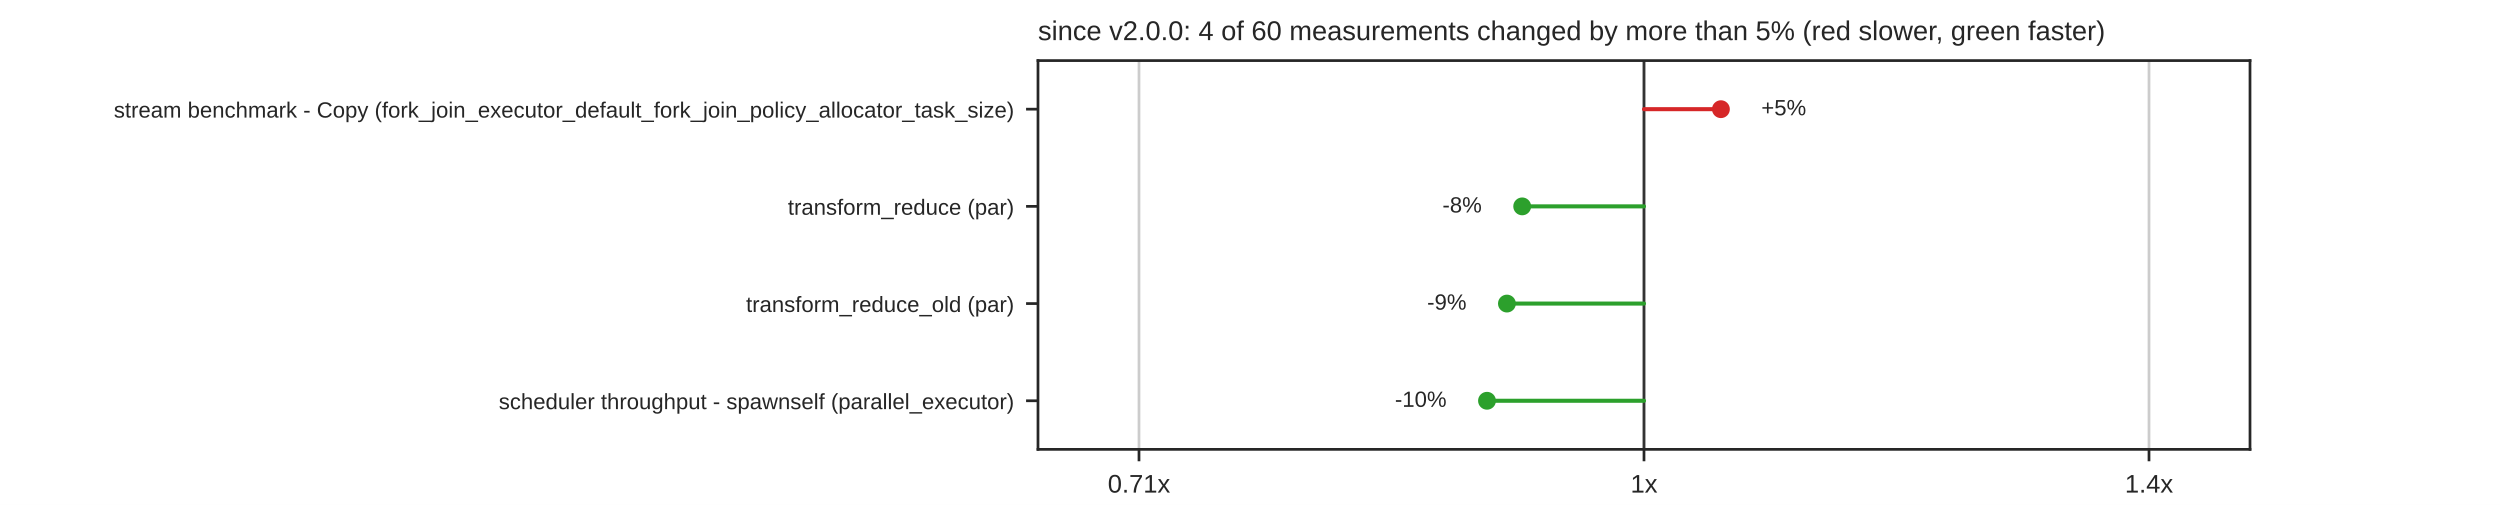
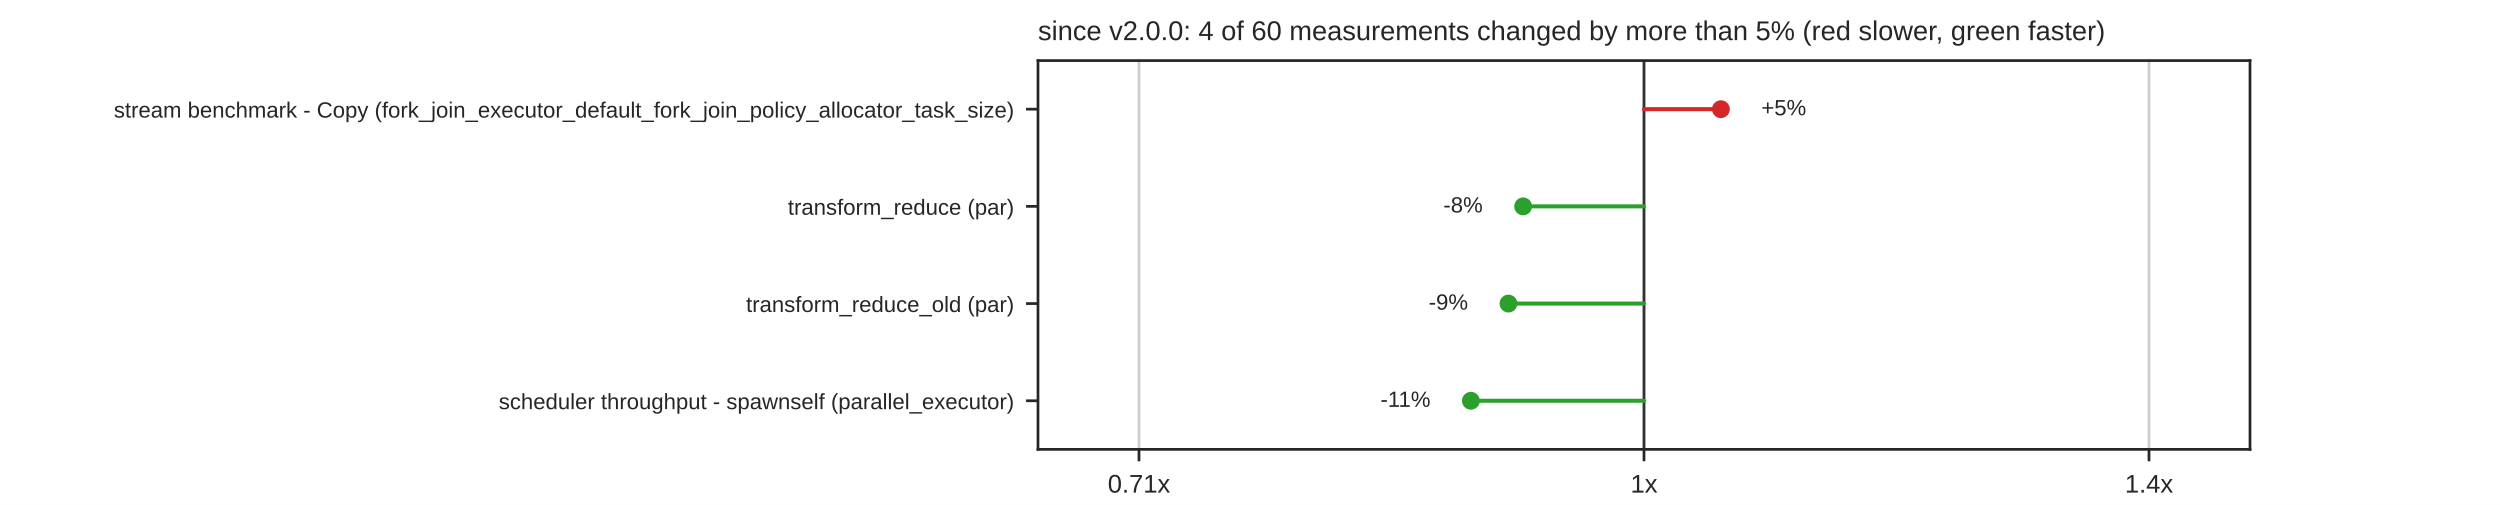
<svg xmlns="http://www.w3.org/2000/svg" xmlns:xlink="http://www.w3.org/1999/xlink" width="734.4pt" height="148.32pt" viewBox="0 0 734.4 148.32" version="1.1">
  <defs>
    <style type="text/css">*{stroke-linejoin: round; stroke-linecap: butt}</style>
  </defs>
  <g id="figure_1">
    <g id="patch_1">
      <path d="M 0 148.32  L 734.4 148.32  L 734.4 0  L 0 0  z " style="fill: #ffffff" />
    </g>
    <g id="axes_1">
      <g id="patch_2">
        <path d="M 304.92 132.005  L 660.96 132.005  L 660.96 17.798  L 304.92 17.798  z " style="fill: #ffffff" />
      </g>
      <g id="matplotlib.axis_1">
        <g id="xtick_1">
          <g id="line2d_1">
            <path d="M 334.59 132.005  L 334.59 17.798  " clip-path="url(#p85da25dd6e)" style="fill: none; stroke: #cccccc; stroke-width: 0.8; stroke-linecap: round" />
          </g>
          <g id="line2d_2">
            <defs>
              <path id="mdfc5214045" d="M 0 0  L 0 3.5  " style="stroke: #262626; stroke-width: 0.8" />
            </defs>
            <g>
              <use xlink:href="#mdfc5214045" x="334.59" y="132.005" style="fill: #262626; stroke: #262626; stroke-width: 0.8" />
            </g>
          </g>
          <g id="text_1">
            <text style="fill: #262626; font: 7.5px 'Arial', 'DejaVu Sans', 'Liberation Sans', 'Bitstream Vera Sans', sans-serif; text-anchor: middle" x="334.59" y="144.704" transform="rotate(-0 334.59 144.7036)">0.71x</text>
          </g>
        </g>
        <g id="xtick_2">
          <g id="line2d_3">
            <path d="M 482.94 132.005  L 482.94 17.798  " clip-path="url(#p85da25dd6e)" style="fill: none; stroke: #cccccc; stroke-width: 0.8; stroke-linecap: round" />
          </g>
          <g id="line2d_4">
            <g>
              <use xlink:href="#mdfc5214045" x="482.94" y="132.005" style="fill: #262626; stroke: #262626; stroke-width: 0.8" />
            </g>
          </g>
          <g id="text_2">
            <text style="fill: #262626; font: 7.5px 'Arial', 'DejaVu Sans', 'Liberation Sans', 'Bitstream Vera Sans', sans-serif; text-anchor: middle" x="482.94" y="144.704" transform="rotate(-0 482.94 144.7036)">1x</text>
          </g>
        </g>
        <g id="xtick_3">
          <g id="line2d_5">
            <path d="M 631.29 132.005  L 631.29 17.798  " clip-path="url(#p85da25dd6e)" style="fill: none; stroke: #cccccc; stroke-width: 0.8; stroke-linecap: round" />
          </g>
          <g id="line2d_6">
            <g>
              <use xlink:href="#mdfc5214045" x="631.29" y="132.005" style="fill: #262626; stroke: #262626; stroke-width: 0.8" />
            </g>
          </g>
          <g id="text_3">
            <text style="fill: #262626; font: 7.5px 'Arial', 'DejaVu Sans', 'Liberation Sans', 'Bitstream Vera Sans', sans-serif; text-anchor: middle" x="631.29" y="144.704" transform="rotate(-0 631.29 144.7036)">1.4x</text>
          </g>
        </g>
      </g>
      <g id="matplotlib.axis_2">
        <g id="ytick_1">
          <g id="line2d_7">
            <defs>
              <path id="m414165cd4d" d="M 0 0  L -3.5 0  " style="stroke: #262626; stroke-width: 0.8" />
            </defs>
            <g>
              <use xlink:href="#m414165cd4d" x="304.92" y="32.074" style="fill: #262626; stroke: #262626; stroke-width: 0.8" />
            </g>
          </g>
          <g id="text_4">
            <text style="fill: #262626; font: 6.5px 'Arial', 'DejaVu Sans', 'Liberation Sans', 'Bitstream Vera Sans', sans-serif; text-anchor: end" x="297.92" y="34.544" transform="rotate(-0 297.92 34.54369)">stream benchmark - Copy (fork_join_executor_default_fork_join_policy_allocator_task_size)</text>
          </g>
        </g>
        <g id="ytick_2">
          <g id="line2d_8">
            <g>
              <use xlink:href="#m414165cd4d" x="304.92" y="60.626" style="fill: #262626; stroke: #262626; stroke-width: 0.8" />
            </g>
          </g>
          <g id="text_5">
            <text style="fill: #262626; font: 6.5px 'Arial', 'DejaVu Sans', 'Liberation Sans', 'Bitstream Vera Sans', sans-serif; text-anchor: end" x="297.92" y="63.095" transform="rotate(-0 297.92 63.09529)">transform_reduce (par)</text>
          </g>
        </g>
        <g id="ytick_3">
          <g id="line2d_9">
            <g>
              <use xlink:href="#m414165cd4d" x="304.92" y="89.177" style="fill: #262626; stroke: #262626; stroke-width: 0.8" />
            </g>
          </g>
          <g id="text_6">
            <text style="fill: #262626; font: 6.5px 'Arial', 'DejaVu Sans', 'Liberation Sans', 'Bitstream Vera Sans', sans-serif; text-anchor: end" x="297.92" y="91.647" transform="rotate(-0 297.92 91.64689)">transform_reduce_old (par)</text>
          </g>
        </g>
        <g id="ytick_4">
          <g id="line2d_10">
            <g>
              <use xlink:href="#m414165cd4d" x="304.92" y="117.729" style="fill: #262626; stroke: #262626; stroke-width: 0.8" />
            </g>
          </g>
          <g id="text_7">
            <text style="fill: #262626; font: 6.5px 'Arial', 'DejaVu Sans', 'Liberation Sans', 'Bitstream Vera Sans', sans-serif; text-anchor: end" x="297.92" y="120.198" transform="rotate(-0 297.92 120.1985)">scheduler throughput - spawnself (parallel_executor)</text>
          </g>
        </g>
      </g>
      <g id="line2d_11">
        <path d="M 482.94 132.005  L 482.94 17.798  " clip-path="url(#p85da25dd6e)" style="fill: none; stroke: #333333; stroke-width: 0.8; stroke-linecap: round" />
      </g>
      <g id="line2d_12">
        <path d="M 482.94 32.074  L 505.537 32.074  " clip-path="url(#p85da25dd6e)" style="fill: none; stroke: #d62728; stroke-width: 1.2; stroke-linecap: round" />
      </g>
      <g id="line2d_13">
-         <path d="M 482.94 60.626  L 447.161 60.626  " clip-path="url(#p85da25dd6e)" style="fill: none; stroke: #2ca02c; stroke-width: 1.2; stroke-linecap: round" />
+         <path d="M 482.94 60.626  L 447.439 60.626  " clip-path="url(#p85da25dd6e)" style="fill: none; stroke: #2ca02c; stroke-width: 1.2; stroke-linecap: round" />
      </g>
      <g id="line2d_14">
-         <path d="M 482.94 89.177  L 442.674 89.177  " clip-path="url(#p85da25dd6e)" style="fill: none; stroke: #2ca02c; stroke-width: 1.2; stroke-linecap: round" />
+         <path d="M 482.94 89.177  L 443.12 89.177  " clip-path="url(#p85da25dd6e)" style="fill: none; stroke: #2ca02c; stroke-width: 1.2; stroke-linecap: round" />
      </g>
      <g id="line2d_15">
-         <path d="M 482.94 117.729  L 436.821 117.729  " clip-path="url(#p85da25dd6e)" style="fill: none; stroke: #2ca02c; stroke-width: 1.2; stroke-linecap: round" />
+         <path d="M 482.94 117.729  L 432.088 117.729  " clip-path="url(#p85da25dd6e)" style="fill: none; stroke: #2ca02c; stroke-width: 1.2; stroke-linecap: round" />
      </g>
      <g id="patch_3">
        <path d="M 304.92 132.005  L 304.92 17.798  " style="fill: none; stroke: #262626; stroke-width: 0.8; stroke-linejoin: miter; stroke-linecap: square" />
      </g>
      <g id="patch_4">
        <path d="M 660.96 132.005  L 660.96 17.798  " style="fill: none; stroke: #262626; stroke-width: 0.8; stroke-linejoin: miter; stroke-linecap: square" />
      </g>
      <g id="patch_5">
        <path d="M 304.92 132.005  L 660.96 132.005  " style="fill: none; stroke: #262626; stroke-width: 0.8; stroke-linejoin: miter; stroke-linecap: square" />
      </g>
      <g id="patch_6">
        <path d="M 304.92 17.798  L 660.96 17.798  " style="fill: none; stroke: #262626; stroke-width: 0.8; stroke-linejoin: miter; stroke-linecap: square" />
      </g>
      <g id="PathCollection_1">
        <defs>
          <path id="m8968767a60" d="M 0 2.121  C 0.563 2.121 1.102 1.898 1.5 1.5  C 1.898 1.102 2.121 0.563 2.121 0  C 2.121 -0.563 1.898 -1.102 1.5 -1.5  C 1.102 -1.898 0.563 -2.121 0 -2.121  C -0.563 -2.121 -1.102 -1.898 -1.5 -1.5  C -1.898 -1.102 -2.121 -0.563 -2.121 0  C -2.121 0.563 -1.898 1.102 -1.5 1.5  C -1.102 1.898 -0.563 2.121 0 2.121  z " style="stroke: #d62728" />
        </defs>
        <g clip-path="url(#p85da25dd6e)">
          <use xlink:href="#m8968767a60" x="505.537" y="32.074" style="fill: #d62728; stroke: #d62728" />
        </g>
      </g>
      <g id="text_8">
        <text style="fill: #262626; font: 6.5px 'Arial', 'DejaVu Sans', 'Liberation Sans', 'Bitstream Vera Sans', sans-serif; text-anchor: start" x="517.405" y="33.868" transform="rotate(-0 517.4046 33.86779)">+5%</text>
      </g>
      <g id="PathCollection_2">
        <defs>
          <path id="m7978cd0e5a" d="M 0 2.121  C 0.563 2.121 1.102 1.898 1.5 1.5  C 1.898 1.102 2.121 0.563 2.121 0  C 2.121 -0.563 1.898 -1.102 1.5 -1.5  C 1.102 -1.898 0.563 -2.121 0 -2.121  C -0.563 -2.121 -1.102 -1.898 -1.5 -1.5  C -1.898 -1.102 -2.121 -0.563 -2.121 0  C -2.121 0.563 -1.898 1.102 -1.5 1.5  C -1.102 1.898 -0.563 2.121 0 2.121  z " style="stroke: #2ca02c" />
        </defs>
        <g clip-path="url(#p85da25dd6e)">
-           <use xlink:href="#m7978cd0e5a" x="447.161" y="60.626" style="fill: #2ca02c; stroke: #2ca02c" />
+           <use xlink:href="#m7978cd0e5a" x="447.439" y="60.626" style="fill: #2ca02c; stroke: #2ca02c" />
        </g>
      </g>
      <g id="text_9">
-         <text style="fill: #262626; font: 6.5px 'Arial', 'DejaVu Sans', 'Liberation Sans', 'Bitstream Vera Sans', sans-serif; text-anchor: end" x="435.293" y="62.419" transform="rotate(-0 435.2927 62.41939)">-8%</text>
+         <text style="fill: #262626; font: 6.5px 'Arial', 'DejaVu Sans', 'Liberation Sans', 'Bitstream Vera Sans', sans-serif; text-anchor: end" x="435.571" y="62.419" transform="rotate(-0 435.5711 62.41939)">-8%</text>
      </g>
      <g id="PathCollection_3">
        <g clip-path="url(#p85da25dd6e)">
-           <use xlink:href="#m7978cd0e5a" x="442.674" y="89.177" style="fill: #2ca02c; stroke: #2ca02c" />
+           <use xlink:href="#m7978cd0e5a" x="443.12" y="89.177" style="fill: #2ca02c; stroke: #2ca02c" />
        </g>
      </g>
      <g id="text_10">
-         <text style="fill: #262626; font: 6.5px 'Arial', 'DejaVu Sans', 'Liberation Sans', 'Bitstream Vera Sans', sans-serif; text-anchor: end" x="430.806" y="90.971" transform="rotate(-0 430.806 90.97099)">-9%</text>
+         <text style="fill: #262626; font: 6.5px 'Arial', 'DejaVu Sans', 'Liberation Sans', 'Bitstream Vera Sans', sans-serif; text-anchor: end" x="431.252" y="90.971" transform="rotate(-0 431.2523 90.97099)">-9%</text>
      </g>
      <g id="PathCollection_4">
        <g clip-path="url(#p85da25dd6e)">
-           <use xlink:href="#m7978cd0e5a" x="436.821" y="117.729" style="fill: #2ca02c; stroke: #2ca02c" />
+           <use xlink:href="#m7978cd0e5a" x="432.088" y="117.729" style="fill: #2ca02c; stroke: #2ca02c" />
        </g>
      </g>
      <g id="text_11">
-         <text style="fill: #262626; font: 6.5px 'Arial', 'DejaVu Sans', 'Liberation Sans', 'Bitstream Vera Sans', sans-serif; text-anchor: end" x="424.953" y="119.523" transform="rotate(-0 424.9535 119.5226)">-10%</text>
+         <text style="fill: #262626; font: 6.5px 'Arial', 'DejaVu Sans', 'Liberation Sans', 'Bitstream Vera Sans', sans-serif; text-anchor: end" x="420.22" y="119.523" transform="rotate(-0 420.2197 119.5226)">-11%</text>
      </g>
      <g id="text_12">
        <text style="fill: #262626; font: 8px 'Arial', 'DejaVu Sans', 'Liberation Sans', 'Bitstream Vera Sans', sans-serif; text-anchor: start" x="304.92" y="11.798" transform="rotate(-0 304.92 11.7984)">since v2.0.0: 4 of 60 measurements changed by more than 5% (red slower, green faster)</text>
      </g>
    </g>
  </g>
  <defs>
    <clipPath id="p85da25dd6e">
      <rect x="304.92" y="17.798" width="356.04" height="114.206" />
    </clipPath>
  </defs>
</svg>
